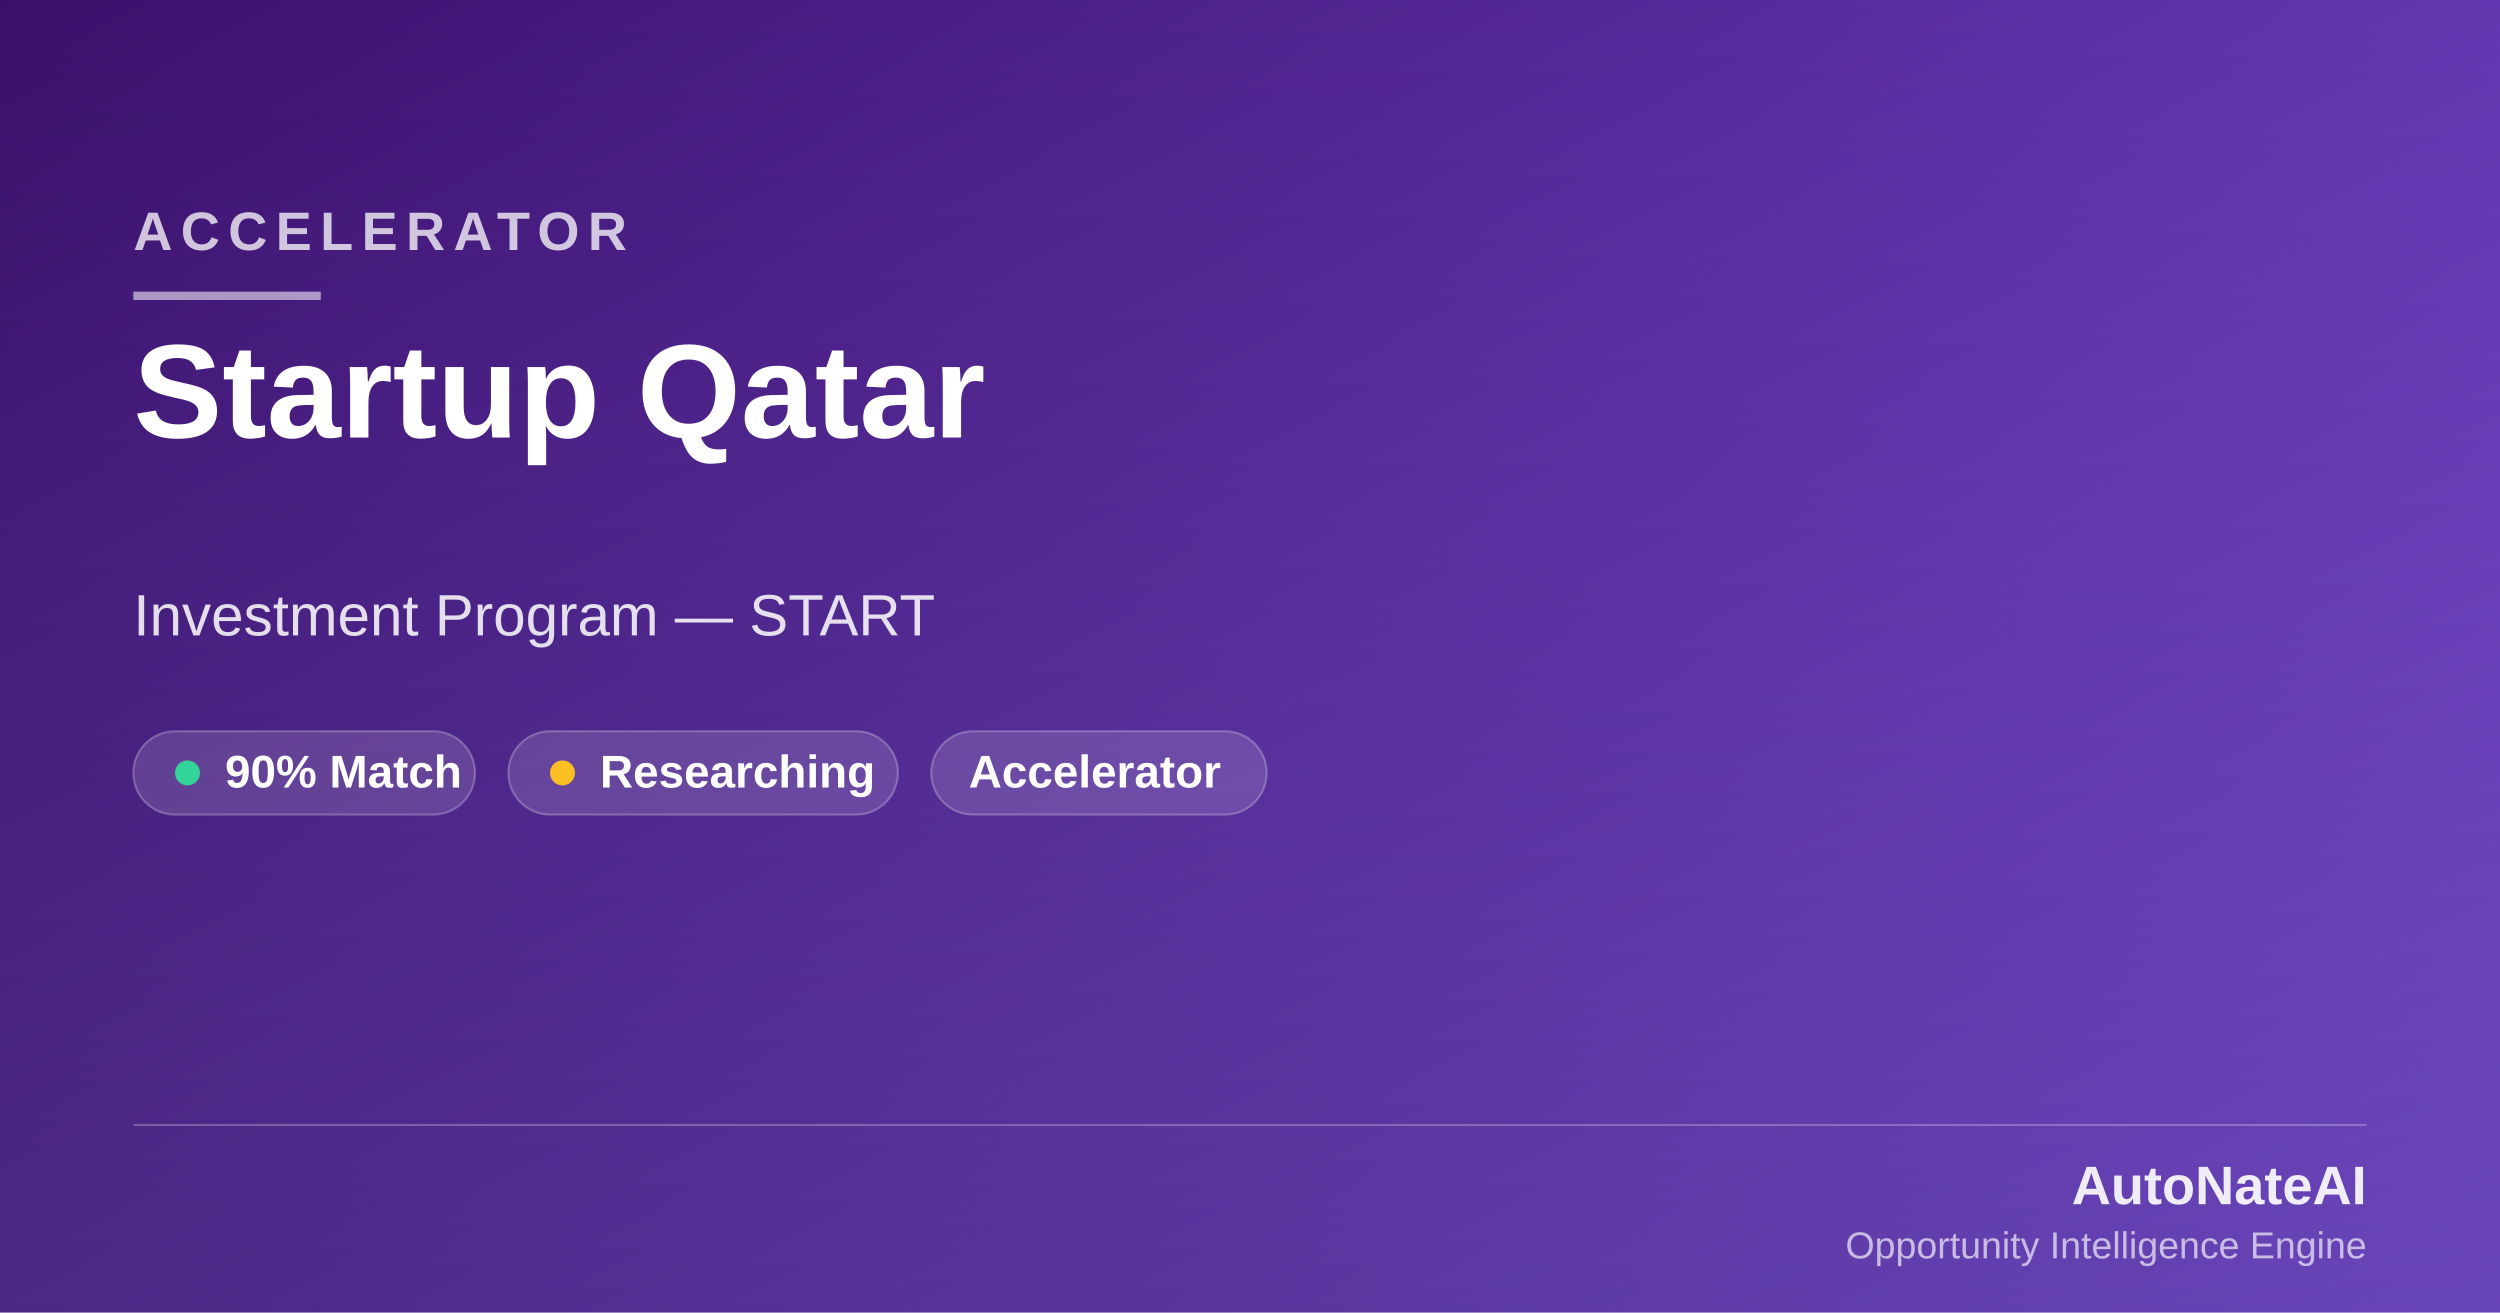
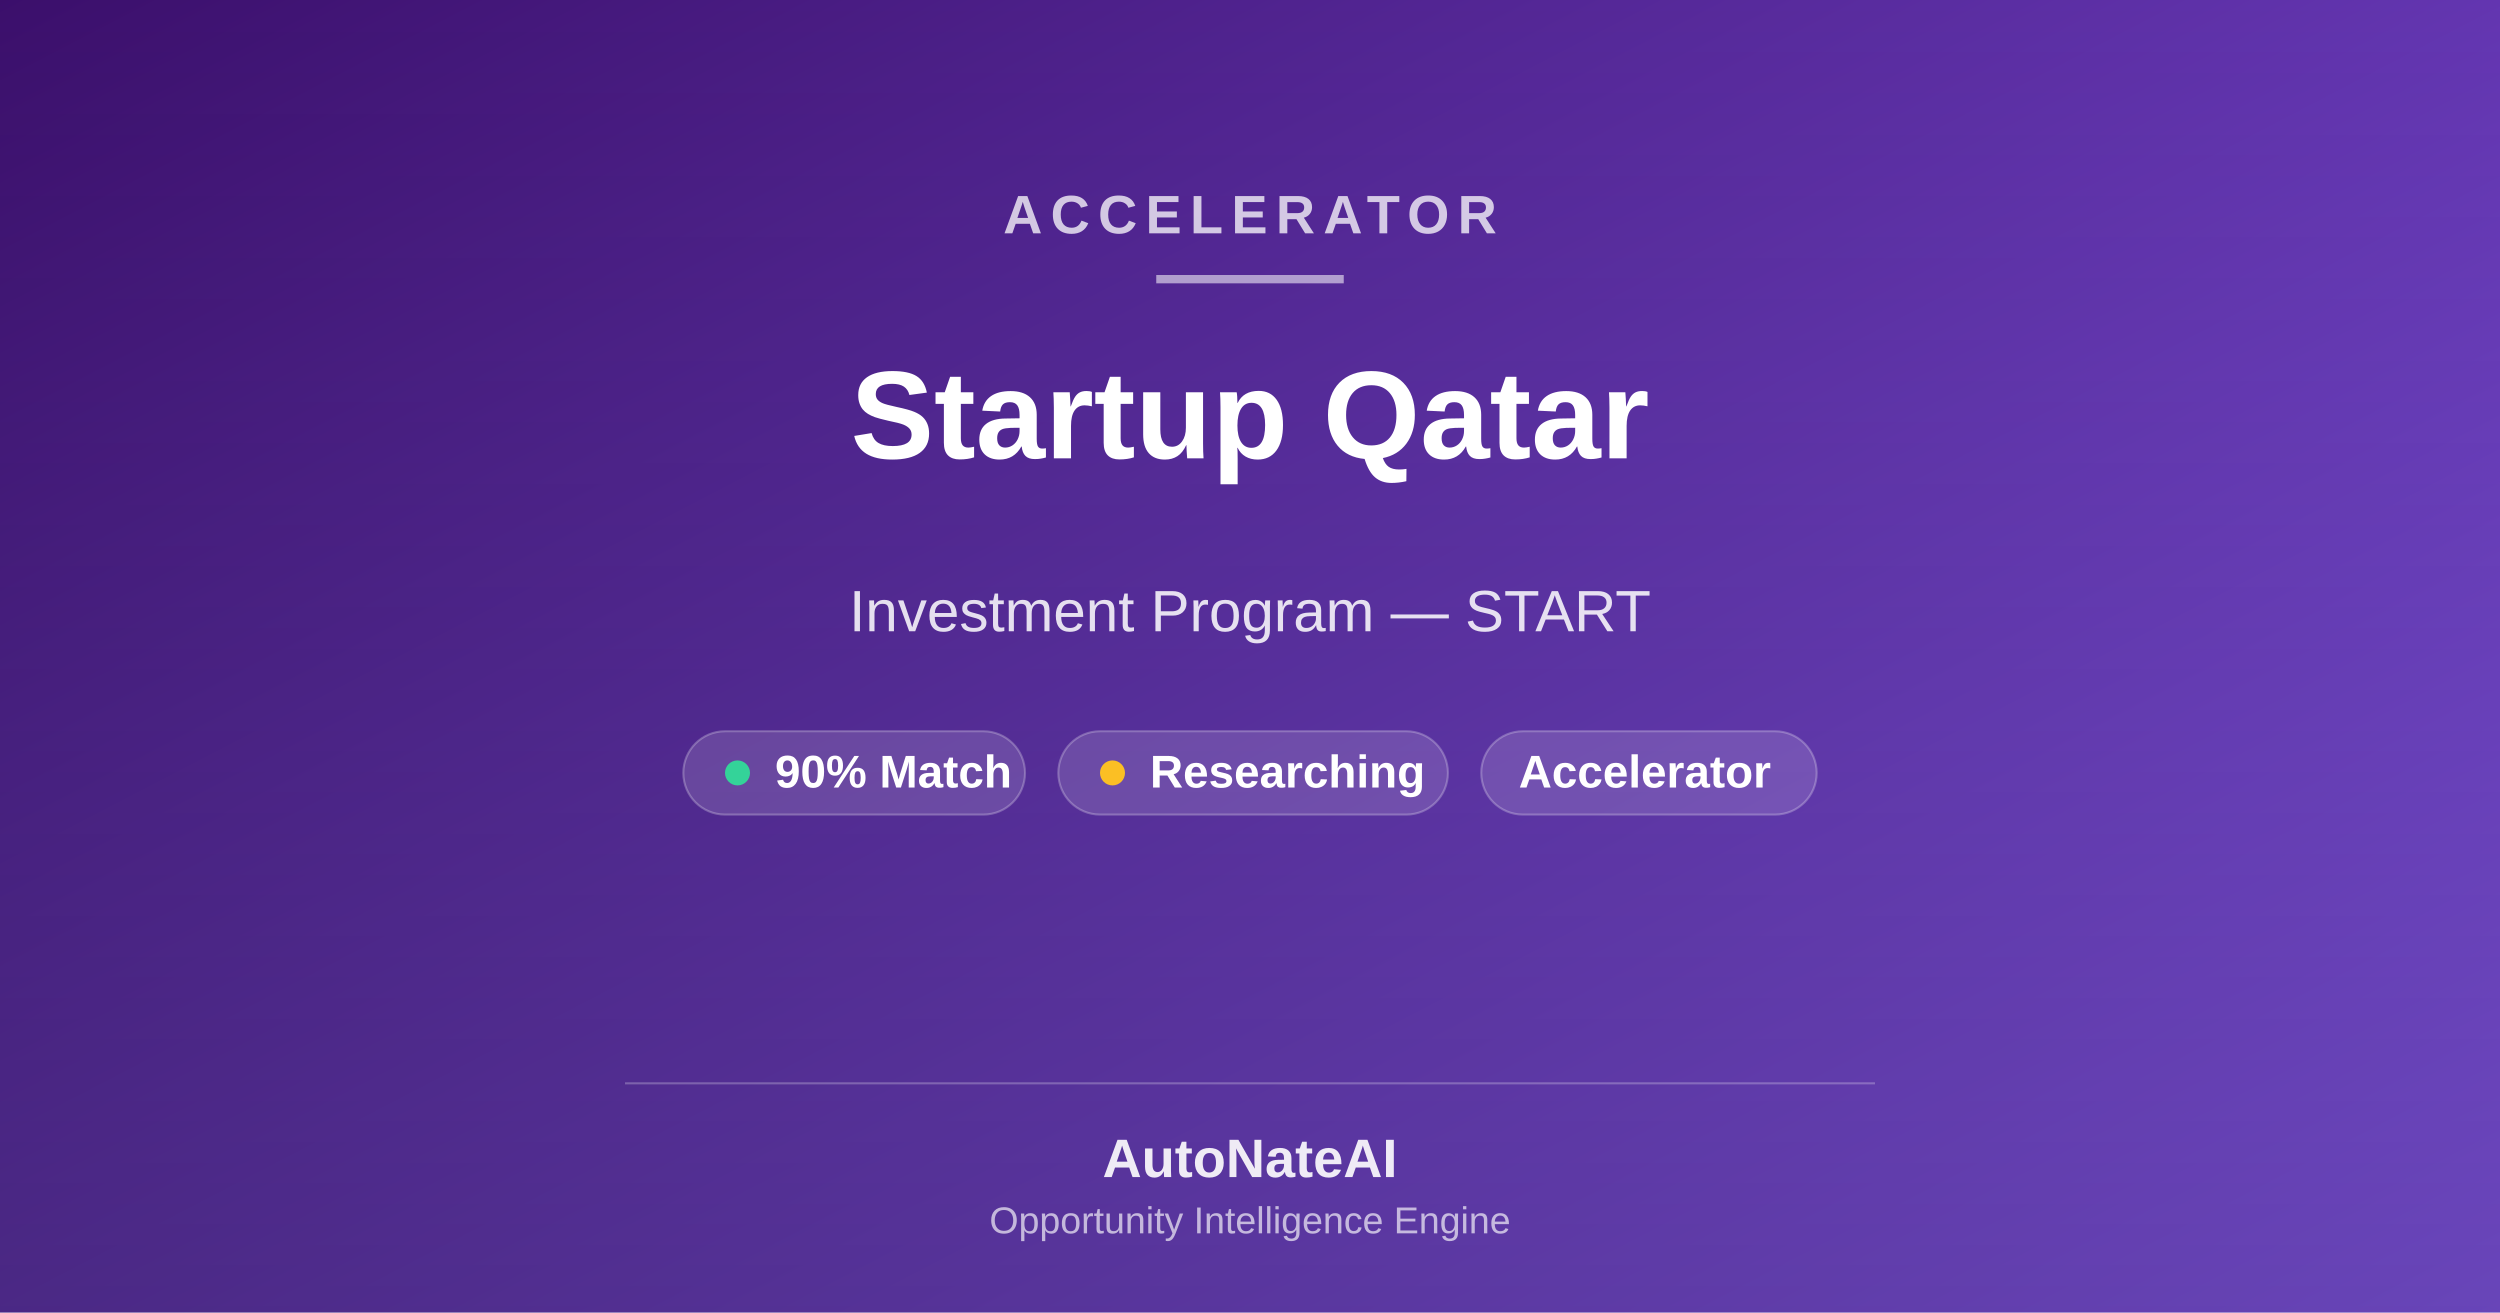
- <svg xmlns="http://www.w3.org/2000/svg" viewBox="0 0 1200 630">
+ <svg xmlns="http://www.w3.org/2000/svg" viewBox="0 0 1200 630" preserveAspectRatio="xMidYMid meet">
  <defs>
    <linearGradient id="grad-startup-qatar-opp" x1="0%" y1="0%" x2="100%" y2="100%">
      <stop offset="0%" stop-color="#3B0F6B" />
      <stop offset="100%" stop-color="#8B5CF6" />
    </linearGradient>
    <linearGradient id="grad-startup-qatar-opp-fade" x1="0%" y1="0%" x2="0%" y2="100%">
      <stop offset="0%" stop-color="#000000" stop-opacity="0" />
      <stop offset="100%" stop-color="#000000" stop-opacity="0.25" />
    </linearGradient>
  </defs>
  <rect width="1200" height="630" fill="url(#grad-startup-qatar-opp)" />
  <rect width="1200" height="630" fill="url(#grad-startup-qatar-opp-fade)" />
-   <text x="64" y="120" font-family="Arial, Helvetica, sans-serif" font-size="26" font-weight="700" letter-spacing="4" fill="rgba(255,255,255,0.75)">ACCELERATOR</text>
-   <rect x="64" y="140" width="90" height="4" fill="rgba(255,255,255,0.55)" />
-   <text x="64" y="210" font-family="Arial, Helvetica, sans-serif" font-size="64" font-weight="800" fill="#FFFFFF">Startup Qatar</text>
-   <text x="64" y="305" font-family="Arial, Helvetica, sans-serif" font-size="28" font-weight="500" fill="rgba(255,255,255,0.85)">Investment Program — START</text>
+   <text x="600" y="112" text-anchor="middle" font-family="Arial, Helvetica, sans-serif" font-size="26" font-weight="700" letter-spacing="4" fill="rgba(255,255,255,0.75)">ACCELERATOR</text>
+   <rect x="555" y="132" width="90" height="4" fill="rgba(255,255,255,0.55)" />
+   <text x="600" y="220" text-anchor="middle" font-family="Arial, Helvetica, sans-serif" font-size="60" font-weight="800" fill="#FFFFFF">Startup Qatar</text>
+   <text x="600" y="303" text-anchor="middle" font-family="Arial, Helvetica, sans-serif" font-size="28" font-weight="500" fill="rgba(255,255,255,0.85)">Investment Program — START</text>
  <g>
-     <rect x="64" y="351" width="164" height="40" rx="20" fill="rgba(255,255,255,0.14)" stroke="rgba(255,255,255,0.25)" />
-     <circle cx="90" cy="371" r="6" fill="#34D399" />
-     <text x="108" y="378" font-family="Arial, Helvetica, sans-serif" font-size="22" font-weight="600" fill="#FFFFFF">90% Match</text>
+     <rect x="328" y="351" width="164" height="40" rx="20" fill="rgba(255,255,255,0.14)" stroke="rgba(255,255,255,0.25)" />
+     <circle cx="354" cy="371" r="6" fill="#34D399" />
+     <text x="372" y="378" font-family="Arial, Helvetica, sans-serif" font-size="22" font-weight="600" fill="#FFFFFF">90% Match</text>
  </g>
  <g>
-     <rect x="244" y="351" width="187" height="40" rx="20" fill="rgba(255,255,255,0.14)" stroke="rgba(255,255,255,0.25)" />
-     <circle cx="270" cy="371" r="6" fill="#FBBF24" />
-     <text x="288" y="378" font-family="Arial, Helvetica, sans-serif" font-size="22" font-weight="600" fill="#FFFFFF">Researching</text>
+     <rect x="508" y="351" width="187" height="40" rx="20" fill="rgba(255,255,255,0.14)" stroke="rgba(255,255,255,0.25)" />
+     <circle cx="534" cy="371" r="6" fill="#FBBF24" />
+     <text x="552" y="378" font-family="Arial, Helvetica, sans-serif" font-size="22" font-weight="600" fill="#FFFFFF">Researching</text>
  </g>
  <g>
-     <rect x="447" y="351" width="161" height="40" rx="20" fill="rgba(255,255,255,0.14)" stroke="rgba(255,255,255,0.25)" />
-     <text x="465" y="378" font-family="Arial, Helvetica, sans-serif" font-size="22" font-weight="600" fill="#FFFFFF">Accelerator</text>
+     <rect x="711" y="351" width="161" height="40" rx="20" fill="rgba(255,255,255,0.14)" stroke="rgba(255,255,255,0.25)" />
+     <text x="729" y="378" font-family="Arial, Helvetica, sans-serif" font-size="22" font-weight="600" fill="#FFFFFF">Accelerator</text>
  </g>
-   <line x1="64" y1="540" x2="1136" y2="540" stroke="rgba(255,255,255,0.25)" />
-   <text x="1136" y="578" text-anchor="end" font-family="Arial, Helvetica, sans-serif" font-size="26" font-weight="800" fill="rgba(255,255,255,0.9)">AutoNateAI</text>
-   <text x="1136" y="604" text-anchor="end" font-family="Arial, Helvetica, sans-serif" font-size="18" font-weight="500" fill="rgba(255,255,255,0.65)">Opportunity Intelligence Engine</text>
+   <line x1="300" y1="520" x2="900" y2="520" stroke="rgba(255,255,255,0.25)" />
+   <text x="600" y="565" text-anchor="middle" font-family="Arial, Helvetica, sans-serif" font-size="26" font-weight="800" fill="rgba(255,255,255,0.9)">AutoNateAI</text>
+   <text x="600" y="592" text-anchor="middle" font-family="Arial, Helvetica, sans-serif" font-size="18" font-weight="500" fill="rgba(255,255,255,0.65)">Opportunity Intelligence Engine</text>
</svg>
